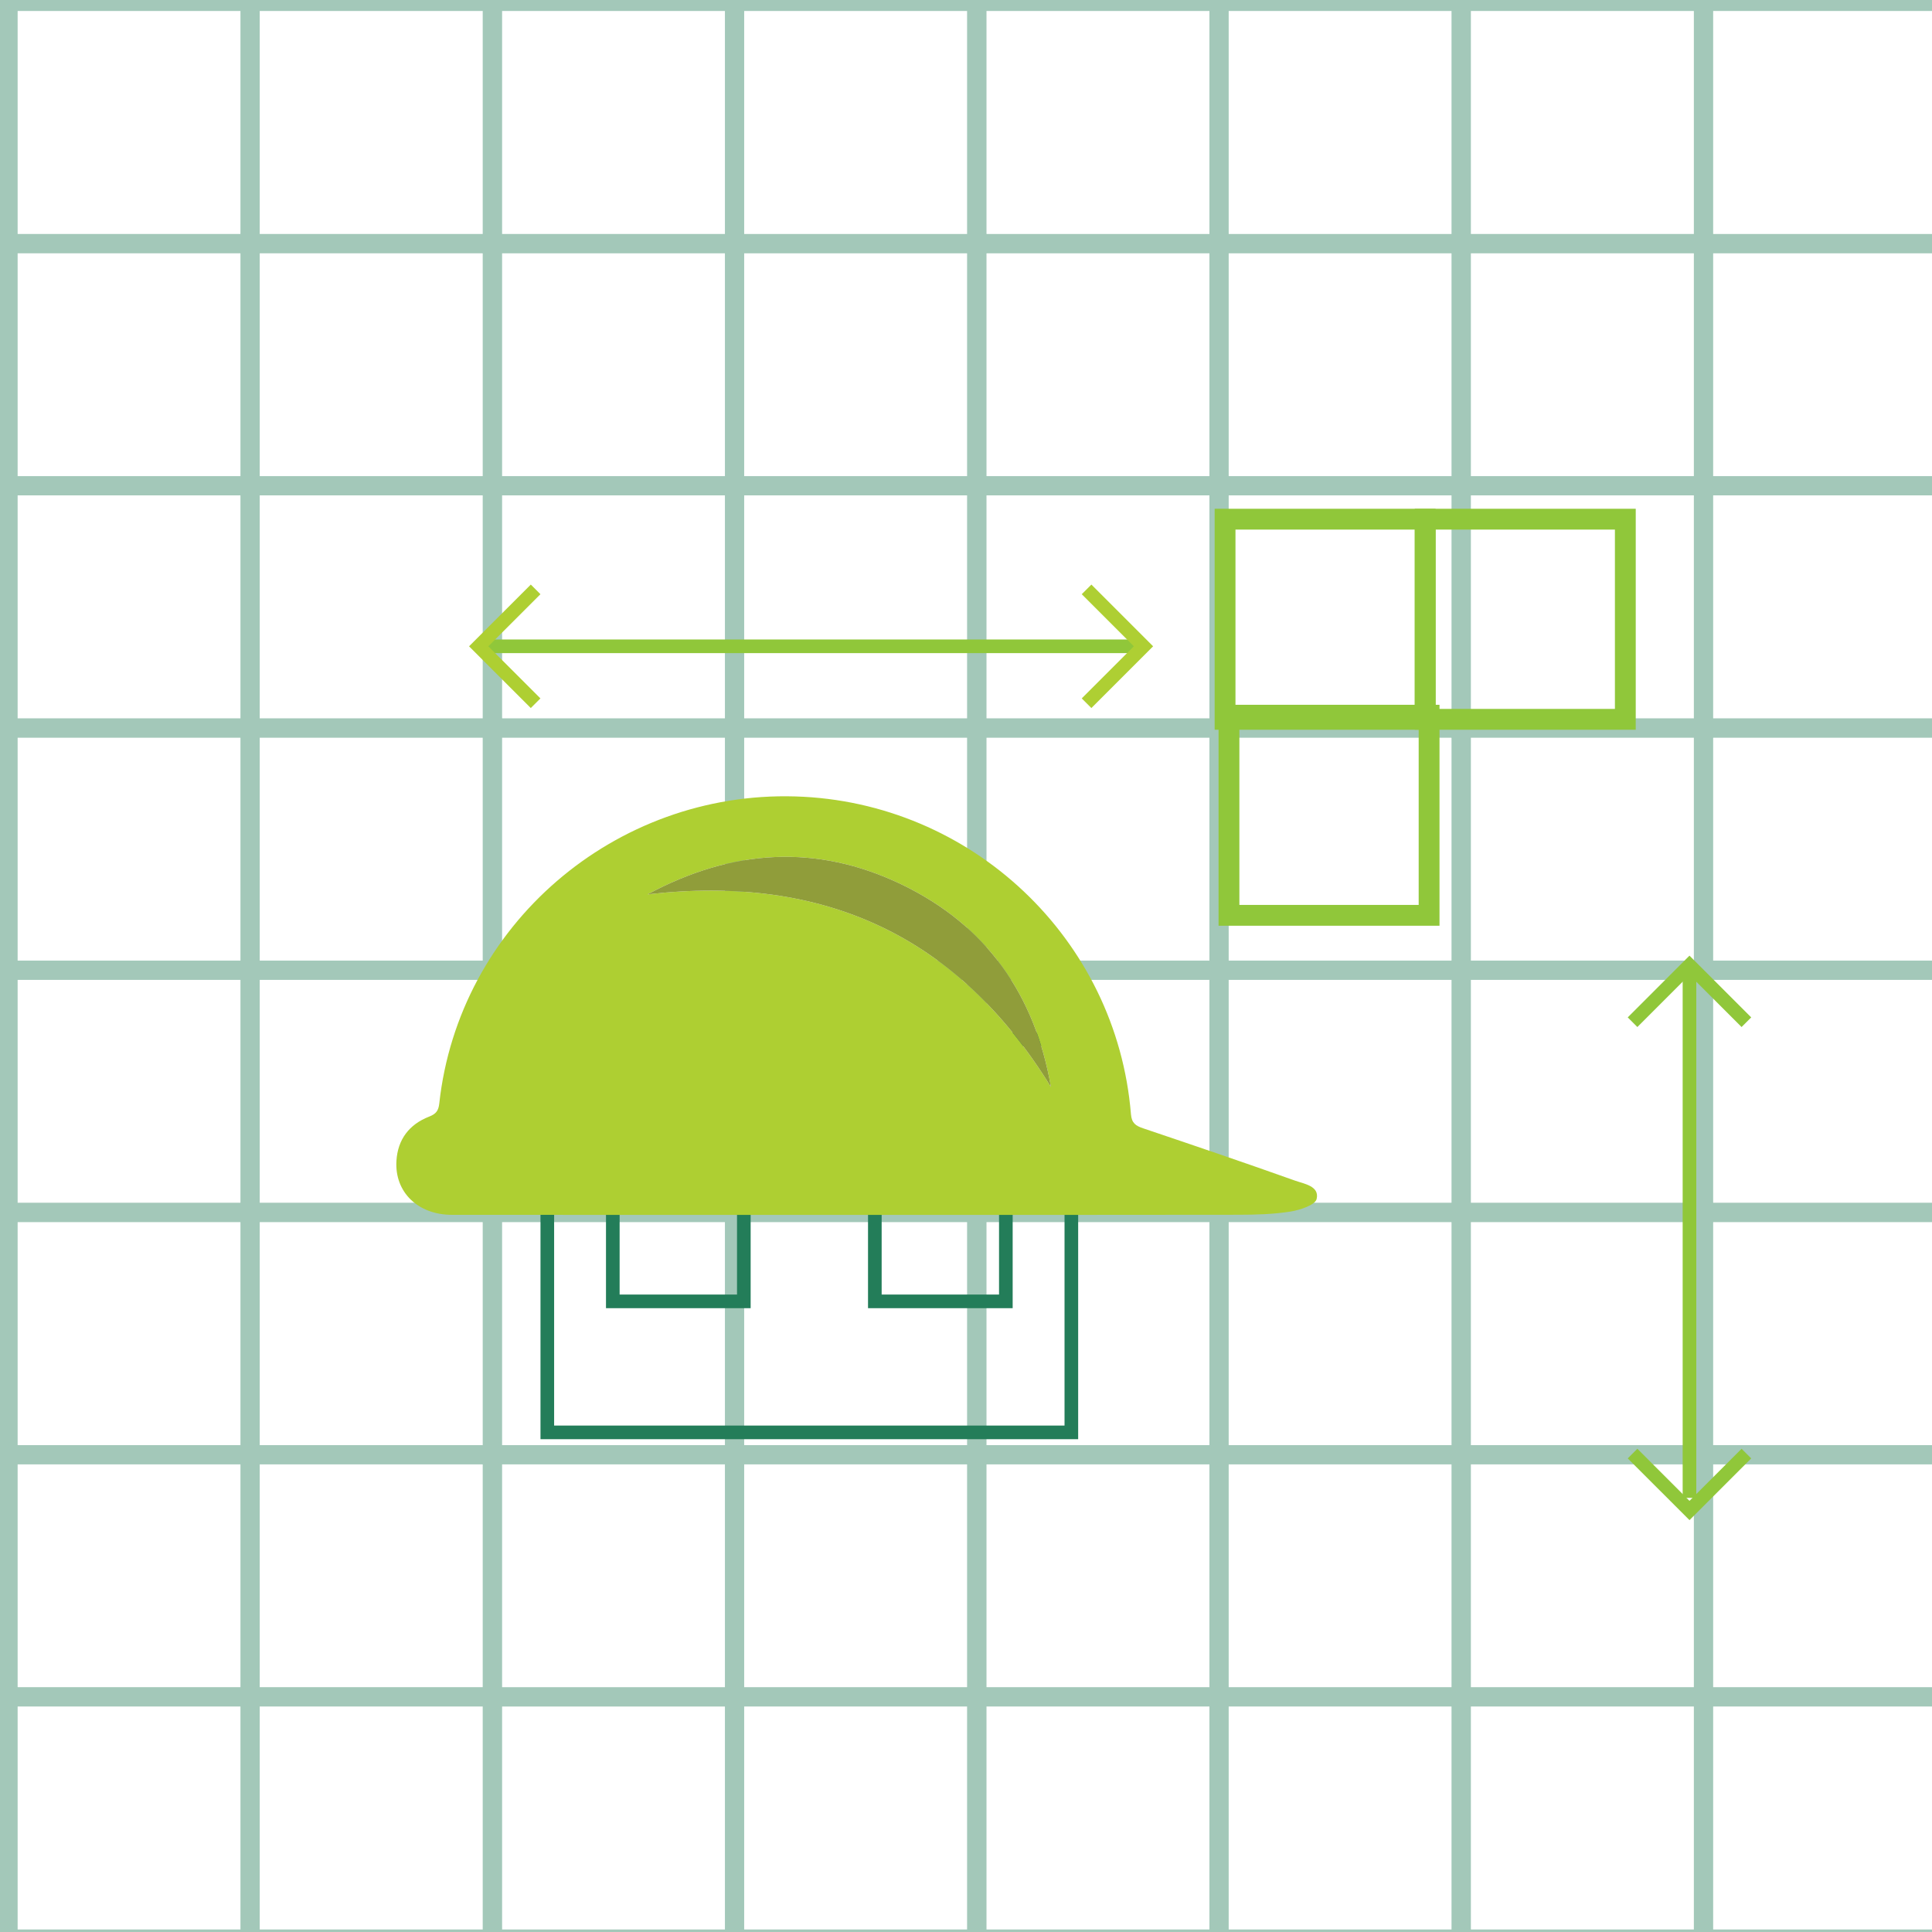
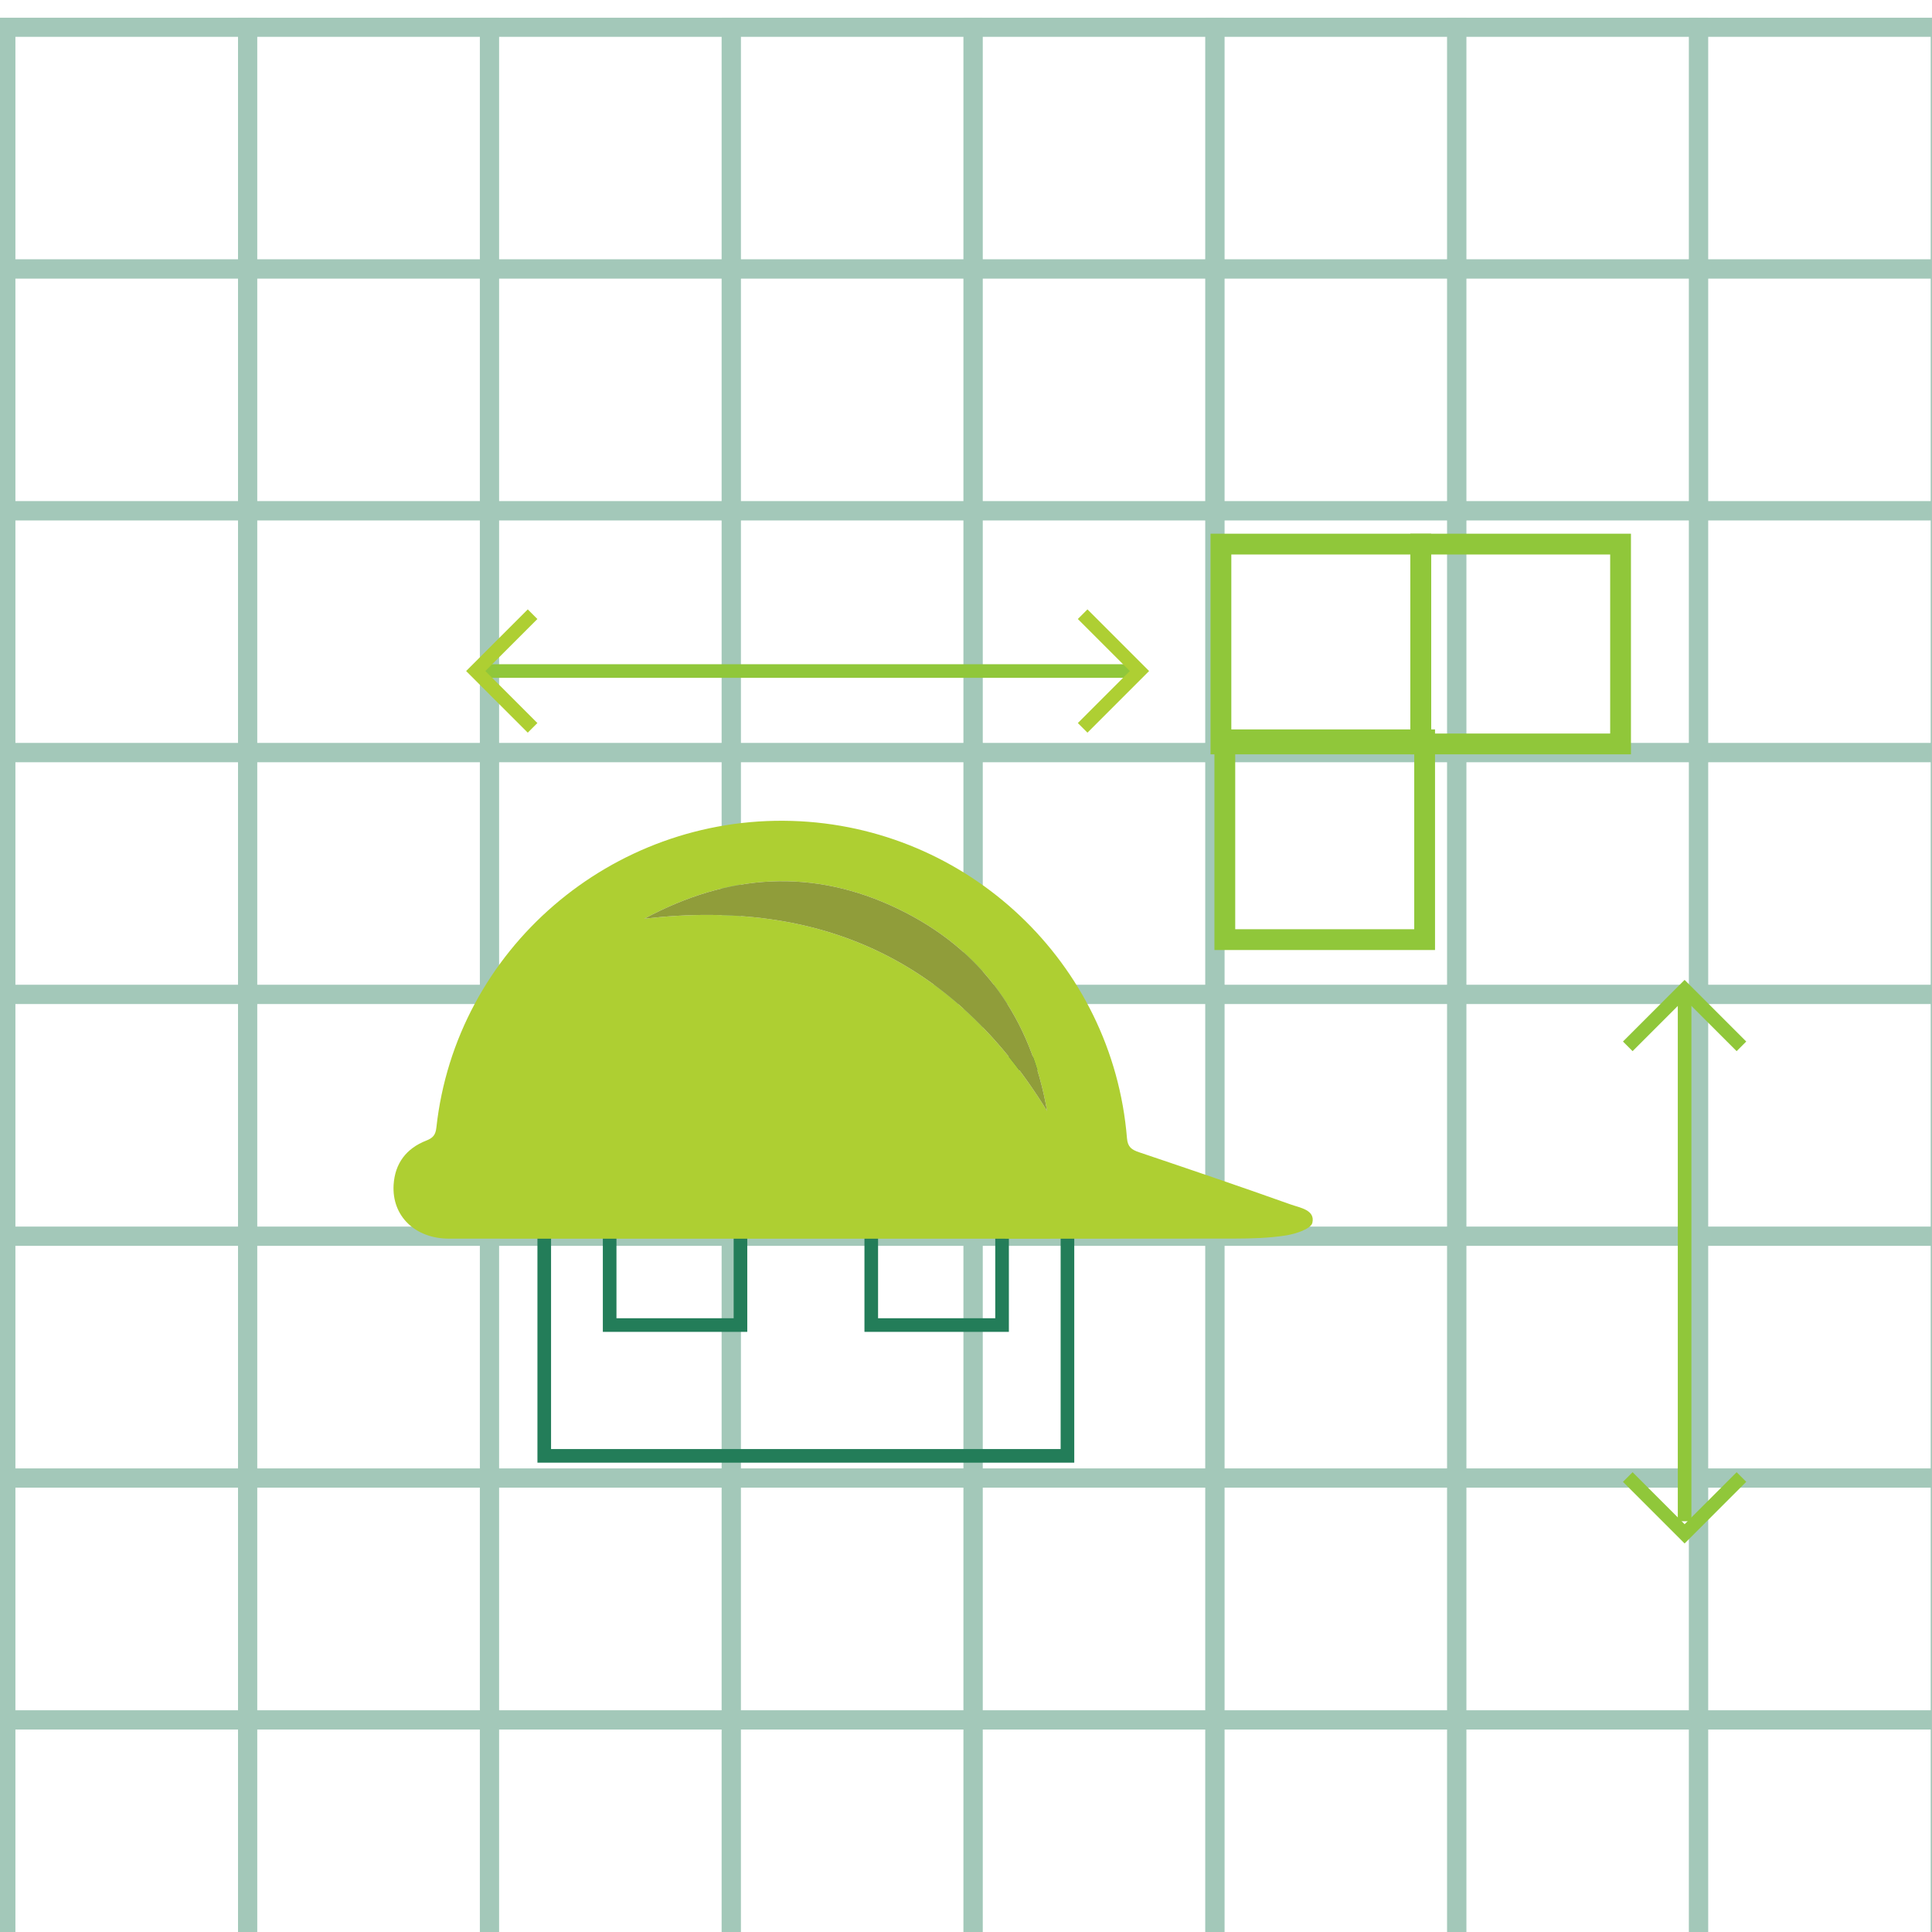
- <svg xmlns="http://www.w3.org/2000/svg" id="svg2" version="1.1" xml:space="preserve" width="708.662" height="708.662" viewBox="0 0 708.662 708.662">
+ <svg xmlns="http://www.w3.org/2000/svg" id="svg2" version="1.1" xml:space="preserve" width="300" height="300" viewBox="0 0 300 300">
  <defs id="defs6">
    <clipPath clipPathUnits="userSpaceOnUse" id="clipPath16">
      <path d="m 70.265,283.497 c 0,-115.092 93.299,-208.388 208.389,-208.388 l 0,0 c 115.089,0 208.389,93.296 208.389,208.388 l 0,0 c 0,115.09 -93.3,208.389 -208.389,208.39 l 0,0 c -115.09,0 -208.389,-93.3 -208.389,-208.39" id="path18" />
    </clipPath>
    <clipPath clipPathUnits="userSpaceOnUse" id="clipPath24">
      <path d="m -12.362,482.162 613.911,0 0,-410.604 -613.911,0 0,410.604 z" id="path26" />
    </clipPath>
    <clipPath clipPathUnits="userSpaceOnUse" id="clipPath278">
      <path d="m 0,566.93 566.93,0 L 566.93,0 0,0 0,566.93 Z" id="path280" />
    </clipPath>
    <clipPath clipPathUnits="userSpaceOnUse" id="clipPath5626">
      <rect style="opacity:0.235;fill:#aecf32;fill-opacity:1;stroke:#90c73a;stroke-width:2.027;stroke-miterlimit:4;stroke-dasharray:none;stroke-opacity:1" id="rect5628" width="412.989" height="428.78" x="-15.669" y="-488.037" transform="scale(1,-1)" />
    </clipPath>
  </defs>
-   <g id="g10" transform="matrix(1.25,0,0,-1.25,0,708.6625)">
-     <g id="g28" transform="matrix(1.398437,0,0,1.398437,16.81606,-104.9502)" clip-path="url(#clipPath5626)">
+   <g id="g10" transform="matrix(1.25,0,0,-1.25,0,300)">
+     <g id="g28" transform="matrix(0.5910661,0,0,0.5910661,6.835187,-47.17666)" clip-path="url(#clipPath5626)">
      <g style="opacity:0.42" id="g30" clip-path="url(#clipPath24)">
        <g id="g32" transform="translate(599.5488,73.5576)">
          <path id="path34" style="fill:none;stroke:#237d59;stroke-width:4;stroke-linecap:butt;stroke-linejoin:miter;stroke-miterlimit:10;stroke-dasharray:none;stroke-opacity:1" d="m 0,0 -609.911,0 0,406.604 L 0,406.604 0,0 Z" />
        </g>
        <path id="path36" style="fill:none;stroke:#237d59;stroke-width:4;stroke-linecap:butt;stroke-linejoin:miter;stroke-miterlimit:10;stroke-dasharray:none;stroke-opacity:1" d="m 40.468,429.336 -50.83,0 0,50.826 50.83,0 0,-50.826 z" />
        <path id="path38" style="fill:none;stroke:#237d59;stroke-width:4;stroke-linecap:butt;stroke-linejoin:miter;stroke-miterlimit:10;stroke-dasharray:none;stroke-opacity:1" d="m 40.468,378.51 -50.83,0 0,50.827 50.83,0 0,-50.827 z" />
        <path id="path40" style="fill:none;stroke:#237d59;stroke-width:4;stroke-linecap:butt;stroke-linejoin:miter;stroke-miterlimit:10;stroke-dasharray:none;stroke-opacity:1" d="m 40.468,327.687 -50.83,0 0,50.823 50.83,0 0,-50.823 z" />
        <path id="path42" style="fill:none;stroke:#237d59;stroke-width:4;stroke-linecap:butt;stroke-linejoin:miter;stroke-miterlimit:10;stroke-dasharray:none;stroke-opacity:1" d="m 40.468,276.861 -50.83,0 0,50.826 50.83,0 0,-50.826 z" />
        <path id="path44" style="fill:none;stroke:#237d59;stroke-width:4;stroke-linecap:butt;stroke-linejoin:miter;stroke-miterlimit:10;stroke-dasharray:none;stroke-opacity:1" d="m 40.468,226.034 -50.83,0 0,50.827 50.83,0 0,-50.827 z" />
        <path id="path46" style="fill:none;stroke:#237d59;stroke-width:4;stroke-linecap:butt;stroke-linejoin:miter;stroke-miterlimit:10;stroke-dasharray:none;stroke-opacity:1" d="m 40.468,175.209 -50.83,0 0,50.825 50.83,0 0,-50.825 z" />
        <path id="path48" style="fill:none;stroke:#237d59;stroke-width:4;stroke-linecap:butt;stroke-linejoin:miter;stroke-miterlimit:10;stroke-dasharray:none;stroke-opacity:1" d="m 40.468,124.383 -50.83,0 0,50.826 50.83,0 0,-50.826 z" />
        <path id="path50" style="fill:none;stroke:#237d59;stroke-width:4;stroke-linecap:butt;stroke-linejoin:miter;stroke-miterlimit:10;stroke-dasharray:none;stroke-opacity:1" d="m 40.468,73.558 -50.83,0 0,50.825 50.83,0 0,-50.825 z" />
        <path id="path52" style="fill:none;stroke:#237d59;stroke-width:4;stroke-linecap:butt;stroke-linejoin:miter;stroke-miterlimit:10;stroke-dasharray:none;stroke-opacity:1" d="m 91.293,429.336 -50.825,0 0,50.826 50.825,0 0,-50.826 z" />
        <path id="path54" style="fill:none;stroke:#237d59;stroke-width:4;stroke-linecap:butt;stroke-linejoin:miter;stroke-miterlimit:10;stroke-dasharray:none;stroke-opacity:1" d="m 142.116,429.336 -50.823,0 0,50.826 50.823,0 0,-50.826 z" />
        <path id="path56" style="fill:none;stroke:#237d59;stroke-width:4;stroke-linecap:butt;stroke-linejoin:miter;stroke-miterlimit:10;stroke-dasharray:none;stroke-opacity:1" d="m 192.942,429.336 -50.826,0 0,50.826 50.826,0 0,-50.826 z" />
        <path id="path58" style="fill:none;stroke:#237d59;stroke-width:4;stroke-linecap:butt;stroke-linejoin:miter;stroke-miterlimit:10;stroke-dasharray:none;stroke-opacity:1" d="m 243.767,429.336 -50.824,0 0,50.826 50.824,0 0,-50.826 z" />
        <path id="path60" style="fill:none;stroke:#237d59;stroke-width:4;stroke-linecap:butt;stroke-linejoin:miter;stroke-miterlimit:10;stroke-dasharray:none;stroke-opacity:1" d="m 294.596,429.336 -50.829,0 0,50.826 50.829,0 0,-50.826 z" />
        <g id="g62" transform="translate(345.4189,480.1616)">
          <path id="path64" style="fill:none;stroke:#237d59;stroke-width:4;stroke-linecap:butt;stroke-linejoin:miter;stroke-miterlimit:10;stroke-dasharray:none;stroke-opacity:1" d="m 0,0 0,-50.825 -50.823,0 0,50.825 L 0,0 Z" />
        </g>
        <path id="path66" style="fill:none;stroke:#237d59;stroke-width:4;stroke-linecap:butt;stroke-linejoin:miter;stroke-miterlimit:10;stroke-dasharray:none;stroke-opacity:1" d="m 396.247,429.336 -50.828,0 0,50.825 50.828,0 0,-50.825 z" />
        <path id="path68" style="fill:none;stroke:#237d59;stroke-width:4;stroke-linecap:butt;stroke-linejoin:miter;stroke-miterlimit:10;stroke-dasharray:none;stroke-opacity:1" d="m 447.074,429.336 -50.827,0 0,50.825 50.827,0 0,-50.825 z" />
        <path id="path70" style="fill:none;stroke:#237d59;stroke-width:4;stroke-linecap:butt;stroke-linejoin:miter;stroke-miterlimit:10;stroke-dasharray:none;stroke-opacity:1" d="m 497.896,429.336 -50.821,0 0,50.825 50.821,0 0,-50.825 z" />
        <path id="path72" style="fill:none;stroke:#237d59;stroke-width:4;stroke-linecap:butt;stroke-linejoin:miter;stroke-miterlimit:10;stroke-dasharray:none;stroke-opacity:1" d="m 548.729,429.336 -50.833,0 0,50.825 50.833,0 0,-50.825 z" />
        <path id="path74" style="fill:none;stroke:#237d59;stroke-width:4;stroke-linecap:butt;stroke-linejoin:miter;stroke-miterlimit:10;stroke-dasharray:none;stroke-opacity:1" d="m 599.549,429.336 -50.82,0 0,50.825 50.82,0 0,-50.825 z" />
        <path id="path76" style="fill:none;stroke:#237d59;stroke-width:4;stroke-linecap:butt;stroke-linejoin:miter;stroke-miterlimit:10;stroke-dasharray:none;stroke-opacity:1" d="m 91.293,378.51 -50.825,0 0,50.827 50.825,0 0,-50.827 z" />
        <g id="g78" transform="translate(142.1162,429.3364)">
          <path id="path80" style="fill:none;stroke:#237d59;stroke-width:4;stroke-linecap:butt;stroke-linejoin:miter;stroke-miterlimit:10;stroke-dasharray:none;stroke-opacity:1" d="m 0,0 0,-50.827 -50.823,0 0,50.827 L 0,0 Z" />
        </g>
        <path id="path82" style="fill:none;stroke:#237d59;stroke-width:4;stroke-linecap:butt;stroke-linejoin:miter;stroke-miterlimit:10;stroke-dasharray:none;stroke-opacity:1" d="m 192.942,378.509 -50.826,0 0,50.827 50.826,0 0,-50.827 z" />
        <path id="path84" style="fill:none;stroke:#237d59;stroke-width:4;stroke-linecap:butt;stroke-linejoin:miter;stroke-miterlimit:10;stroke-dasharray:none;stroke-opacity:1" d="m 243.767,378.509 -50.824,0 0,50.827 50.824,0 0,-50.827 z" />
        <path id="path86" style="fill:none;stroke:#237d59;stroke-width:4;stroke-linecap:butt;stroke-linejoin:miter;stroke-miterlimit:10;stroke-dasharray:none;stroke-opacity:1" d="m 294.596,378.509 -50.829,0 0,50.827 50.829,0 0,-50.827 z" />
        <path id="path88" style="fill:none;stroke:#237d59;stroke-width:4;stroke-linecap:butt;stroke-linejoin:miter;stroke-miterlimit:10;stroke-dasharray:none;stroke-opacity:1" d="m 345.419,378.509 -50.823,0 0,50.827 50.823,0 0,-50.827 z" />
        <path id="path90" style="fill:none;stroke:#237d59;stroke-width:4;stroke-linecap:butt;stroke-linejoin:miter;stroke-miterlimit:10;stroke-dasharray:none;stroke-opacity:1" d="m 396.247,378.509 -50.828,0 0,50.827 50.828,0 0,-50.827 z" />
        <path id="path92" style="fill:none;stroke:#237d59;stroke-width:4;stroke-linecap:butt;stroke-linejoin:miter;stroke-miterlimit:10;stroke-dasharray:none;stroke-opacity:1" d="m 447.074,378.509 -50.827,0 0,50.827 50.827,0 0,-50.827 z" />
        <path id="path94" style="fill:none;stroke:#237d59;stroke-width:4;stroke-linecap:butt;stroke-linejoin:miter;stroke-miterlimit:10;stroke-dasharray:none;stroke-opacity:1" d="m 497.896,378.509 -50.821,0 0,50.827 50.821,0 0,-50.827 z" />
        <path id="path96" style="fill:none;stroke:#237d59;stroke-width:4;stroke-linecap:butt;stroke-linejoin:miter;stroke-miterlimit:10;stroke-dasharray:none;stroke-opacity:1" d="m 548.729,378.509 -50.833,0 0,50.827 50.833,0 0,-50.827 z" />
        <path id="path98" style="fill:none;stroke:#237d59;stroke-width:4;stroke-linecap:butt;stroke-linejoin:miter;stroke-miterlimit:10;stroke-dasharray:none;stroke-opacity:1" d="m 599.549,378.509 -50.82,0 0,50.827 50.82,0 0,-50.827 z" />
        <path id="path100" style="fill:none;stroke:#237d59;stroke-width:4;stroke-linecap:butt;stroke-linejoin:miter;stroke-miterlimit:10;stroke-dasharray:none;stroke-opacity:1" d="m 91.293,327.687 -50.825,0 0,50.823 50.825,0 0,-50.823 z" />
        <g id="g102" transform="translate(142.1162,378.5093)">
          <path id="path104" style="fill:none;stroke:#237d59;stroke-width:4;stroke-linecap:butt;stroke-linejoin:miter;stroke-miterlimit:10;stroke-dasharray:none;stroke-opacity:1" d="m 0,0 0,-50.822 -50.823,0 0,50.822 L 0,0 Z" />
        </g>
        <path id="path106" style="fill:none;stroke:#237d59;stroke-width:4;stroke-linecap:butt;stroke-linejoin:miter;stroke-miterlimit:10;stroke-dasharray:none;stroke-opacity:1" d="m 192.942,327.687 -50.826,0 0,50.822 50.826,0 0,-50.822 z" />
        <path id="path108" style="fill:none;stroke:#237d59;stroke-width:4;stroke-linecap:butt;stroke-linejoin:miter;stroke-miterlimit:10;stroke-dasharray:none;stroke-opacity:1" d="m 243.767,327.687 -50.824,0 0,50.822 50.824,0 0,-50.822 z" />
        <path id="path110" style="fill:none;stroke:#237d59;stroke-width:4;stroke-linecap:butt;stroke-linejoin:miter;stroke-miterlimit:10;stroke-dasharray:none;stroke-opacity:1" d="m 294.596,327.687 -50.829,0 0,50.822 50.829,0 0,-50.822 z" />
        <path id="path112" style="fill:none;stroke:#237d59;stroke-width:4;stroke-linecap:butt;stroke-linejoin:miter;stroke-miterlimit:10;stroke-dasharray:none;stroke-opacity:1" d="m 345.419,327.687 -50.823,0 0,50.822 50.823,0 0,-50.822 z" />
        <path id="path114" style="fill:none;stroke:#237d59;stroke-width:4;stroke-linecap:butt;stroke-linejoin:miter;stroke-miterlimit:10;stroke-dasharray:none;stroke-opacity:1" d="m 396.247,327.687 -50.828,0 0,50.822 50.828,0 0,-50.822 z" />
        <path id="path116" style="fill:none;stroke:#237d59;stroke-width:4;stroke-linecap:butt;stroke-linejoin:miter;stroke-miterlimit:10;stroke-dasharray:none;stroke-opacity:1" d="m 447.074,327.687 -50.827,0 0,50.822 50.827,0 0,-50.822 z" />
        <path id="path118" style="fill:none;stroke:#237d59;stroke-width:4;stroke-linecap:butt;stroke-linejoin:miter;stroke-miterlimit:10;stroke-dasharray:none;stroke-opacity:1" d="m 497.896,327.687 -50.821,0 0,50.822 50.821,0 0,-50.822 z" />
        <path id="path120" style="fill:none;stroke:#237d59;stroke-width:4;stroke-linecap:butt;stroke-linejoin:miter;stroke-miterlimit:10;stroke-dasharray:none;stroke-opacity:1" d="m 548.729,327.687 -50.833,0 0,50.822 50.833,0 0,-50.822 z" />
        <path id="path122" style="fill:none;stroke:#237d59;stroke-width:4;stroke-linecap:butt;stroke-linejoin:miter;stroke-miterlimit:10;stroke-dasharray:none;stroke-opacity:1" d="m 599.549,327.687 -50.82,0 0,50.822 50.82,0 0,-50.822 z" />
        <path id="path124" style="fill:none;stroke:#237d59;stroke-width:4;stroke-linecap:butt;stroke-linejoin:miter;stroke-miterlimit:10;stroke-dasharray:none;stroke-opacity:1" d="m 91.293,276.861 -50.825,0 0,50.826 50.825,0 0,-50.826 z" />
        <path id="path126" style="fill:none;stroke:#237d59;stroke-width:4;stroke-linecap:butt;stroke-linejoin:miter;stroke-miterlimit:10;stroke-dasharray:none;stroke-opacity:1" d="m 142.116,276.861 -50.823,0 0,50.826 50.823,0 0,-50.826 z" />
        <path id="path128" style="fill:none;stroke:#237d59;stroke-width:4;stroke-linecap:butt;stroke-linejoin:miter;stroke-miterlimit:10;stroke-dasharray:none;stroke-opacity:1" d="m 192.942,276.861 -50.826,0 0,50.826 50.826,0 0,-50.826 z" />
        <path id="path130" style="fill:none;stroke:#237d59;stroke-width:4;stroke-linecap:butt;stroke-linejoin:miter;stroke-miterlimit:10;stroke-dasharray:none;stroke-opacity:1" d="m 243.767,276.861 -50.824,0 0,50.826 50.824,0 0,-50.826 z" />
        <path id="path132" style="fill:none;stroke:#237d59;stroke-width:4;stroke-linecap:butt;stroke-linejoin:miter;stroke-miterlimit:10;stroke-dasharray:none;stroke-opacity:1" d="m 294.596,276.861 -50.829,0 0,50.826 50.829,0 0,-50.826 z" />
        <path id="path134" style="fill:none;stroke:#237d59;stroke-width:4;stroke-linecap:butt;stroke-linejoin:miter;stroke-miterlimit:10;stroke-dasharray:none;stroke-opacity:1" d="m 345.419,276.861 -50.823,0 0,50.826 50.823,0 0,-50.826 z" />
        <path id="path136" style="fill:none;stroke:#237d59;stroke-width:4;stroke-linecap:butt;stroke-linejoin:miter;stroke-miterlimit:10;stroke-dasharray:none;stroke-opacity:1" d="m 396.247,276.861 -50.828,0 0,50.826 50.828,0 0,-50.826 z" />
        <path id="path138" style="fill:none;stroke:#237d59;stroke-width:4;stroke-linecap:butt;stroke-linejoin:miter;stroke-miterlimit:10;stroke-dasharray:none;stroke-opacity:1" d="m 447.074,276.861 -50.827,0 0,50.826 50.827,0 0,-50.826 z" />
        <path id="path140" style="fill:none;stroke:#237d59;stroke-width:4;stroke-linecap:butt;stroke-linejoin:miter;stroke-miterlimit:10;stroke-dasharray:none;stroke-opacity:1" d="m 497.896,276.861 -50.821,0 0,50.826 50.821,0 0,-50.826 z" />
        <path id="path142" style="fill:none;stroke:#237d59;stroke-width:4;stroke-linecap:butt;stroke-linejoin:miter;stroke-miterlimit:10;stroke-dasharray:none;stroke-opacity:1" d="m 548.729,276.861 -50.833,0 0,50.826 50.833,0 0,-50.826 z" />
        <path id="path144" style="fill:none;stroke:#237d59;stroke-width:4;stroke-linecap:butt;stroke-linejoin:miter;stroke-miterlimit:10;stroke-dasharray:none;stroke-opacity:1" d="m 599.549,276.861 -50.82,0 0,50.826 50.82,0 0,-50.826 z" />
        <path id="path146" style="fill:none;stroke:#237d59;stroke-width:4;stroke-linecap:butt;stroke-linejoin:miter;stroke-miterlimit:10;stroke-dasharray:none;stroke-opacity:1" d="m 91.293,226.034 -50.825,0 0,50.827 50.825,0 0,-50.827 z" />
        <path id="path148" style="fill:none;stroke:#237d59;stroke-width:4;stroke-linecap:butt;stroke-linejoin:miter;stroke-miterlimit:10;stroke-dasharray:none;stroke-opacity:1" d="m 142.116,226.034 -50.823,0 0,50.827 50.823,0 0,-50.827 z" />
        <path id="path150" style="fill:none;stroke:#237d59;stroke-width:4;stroke-linecap:butt;stroke-linejoin:miter;stroke-miterlimit:10;stroke-dasharray:none;stroke-opacity:1" d="m 192.942,226.034 -50.826,0 0,50.827 50.826,0 0,-50.827 z" />
        <path id="path152" style="fill:none;stroke:#237d59;stroke-width:4;stroke-linecap:butt;stroke-linejoin:miter;stroke-miterlimit:10;stroke-dasharray:none;stroke-opacity:1" d="m 243.767,226.034 -50.824,0 0,50.827 50.824,0 0,-50.827 z" />
        <path id="path154" style="fill:none;stroke:#237d59;stroke-width:4;stroke-linecap:butt;stroke-linejoin:miter;stroke-miterlimit:10;stroke-dasharray:none;stroke-opacity:1" d="m 294.596,226.034 -50.829,0 0,50.827 50.829,0 0,-50.827 z" />
        <path id="path156" style="fill:none;stroke:#237d59;stroke-width:4;stroke-linecap:butt;stroke-linejoin:miter;stroke-miterlimit:10;stroke-dasharray:none;stroke-opacity:1" d="m 345.419,226.034 -50.823,0 0,50.827 50.823,0 0,-50.827 z" />
        <path id="path158" style="fill:none;stroke:#237d59;stroke-width:4;stroke-linecap:butt;stroke-linejoin:miter;stroke-miterlimit:10;stroke-dasharray:none;stroke-opacity:1" d="m 396.247,226.034 -50.828,0 0,50.827 50.828,0 0,-50.827 z" />
        <path id="path160" style="fill:none;stroke:#237d59;stroke-width:4;stroke-linecap:butt;stroke-linejoin:miter;stroke-miterlimit:10;stroke-dasharray:none;stroke-opacity:1" d="m 447.074,226.034 -50.827,0 0,50.827 50.827,0 0,-50.827 z" />
        <path id="path162" style="fill:none;stroke:#237d59;stroke-width:4;stroke-linecap:butt;stroke-linejoin:miter;stroke-miterlimit:10;stroke-dasharray:none;stroke-opacity:1" d="m 497.896,226.034 -50.821,0 0,50.827 50.821,0 0,-50.827 z" />
        <path id="path164" style="fill:none;stroke:#237d59;stroke-width:4;stroke-linecap:butt;stroke-linejoin:miter;stroke-miterlimit:10;stroke-dasharray:none;stroke-opacity:1" d="m 548.729,226.034 -50.833,0 0,50.827 50.833,0 0,-50.827 z" />
        <path id="path166" style="fill:none;stroke:#237d59;stroke-width:4;stroke-linecap:butt;stroke-linejoin:miter;stroke-miterlimit:10;stroke-dasharray:none;stroke-opacity:1" d="m 599.549,226.034 -50.82,0 0,50.827 50.82,0 0,-50.827 z" />
        <path id="path168" style="fill:none;stroke:#237d59;stroke-width:4;stroke-linecap:butt;stroke-linejoin:miter;stroke-miterlimit:10;stroke-dasharray:none;stroke-opacity:1" d="m 91.293,175.209 -50.825,0 0,50.825 50.825,0 0,-50.825 z" />
        <path id="path170" style="fill:none;stroke:#237d59;stroke-width:4;stroke-linecap:butt;stroke-linejoin:miter;stroke-miterlimit:10;stroke-dasharray:none;stroke-opacity:1" d="m 142.116,175.209 -50.823,0 0,50.825 50.823,0 0,-50.825 z" />
        <path id="path172" style="fill:none;stroke:#237d59;stroke-width:4;stroke-linecap:butt;stroke-linejoin:miter;stroke-miterlimit:10;stroke-dasharray:none;stroke-opacity:1" d="m 192.942,175.209 -50.826,0 0,50.825 50.826,0 0,-50.825 z" />
        <path id="path174" style="fill:none;stroke:#237d59;stroke-width:4;stroke-linecap:butt;stroke-linejoin:miter;stroke-miterlimit:10;stroke-dasharray:none;stroke-opacity:1" d="m 243.767,175.209 -50.824,0 0,50.825 50.824,0 0,-50.825 z" />
        <path id="path176" style="fill:none;stroke:#237d59;stroke-width:4;stroke-linecap:butt;stroke-linejoin:miter;stroke-miterlimit:10;stroke-dasharray:none;stroke-opacity:1" d="m 294.596,175.209 -50.829,0 0,50.825 50.829,0 0,-50.825 z" />
        <path id="path178" style="fill:none;stroke:#237d59;stroke-width:4;stroke-linecap:butt;stroke-linejoin:miter;stroke-miterlimit:10;stroke-dasharray:none;stroke-opacity:1" d="m 345.419,175.209 -50.823,0 0,50.825 50.823,0 0,-50.825 z" />
        <path id="path180" style="fill:none;stroke:#237d59;stroke-width:4;stroke-linecap:butt;stroke-linejoin:miter;stroke-miterlimit:10;stroke-dasharray:none;stroke-opacity:1" d="m 396.247,175.209 -50.828,0 0,50.825 50.828,0 0,-50.825 z" />
        <path id="path182" style="fill:none;stroke:#237d59;stroke-width:4;stroke-linecap:butt;stroke-linejoin:miter;stroke-miterlimit:10;stroke-dasharray:none;stroke-opacity:1" d="m 447.074,175.209 -50.827,0 0,50.825 50.827,0 0,-50.825 z" />
        <path id="path184" style="fill:none;stroke:#237d59;stroke-width:4;stroke-linecap:butt;stroke-linejoin:miter;stroke-miterlimit:10;stroke-dasharray:none;stroke-opacity:1" d="m 497.896,175.209 -50.821,0 0,50.825 50.821,0 0,-50.825 z" />
        <path id="path186" style="fill:none;stroke:#237d59;stroke-width:4;stroke-linecap:butt;stroke-linejoin:miter;stroke-miterlimit:10;stroke-dasharray:none;stroke-opacity:1" d="m 548.729,175.209 -50.833,0 0,50.825 50.833,0 0,-50.825 z" />
        <path id="path188" style="fill:none;stroke:#237d59;stroke-width:4;stroke-linecap:butt;stroke-linejoin:miter;stroke-miterlimit:10;stroke-dasharray:none;stroke-opacity:1" d="m 599.549,175.209 -50.82,0 0,50.825 50.82,0 0,-50.825 z" />
        <path id="path190" style="fill:none;stroke:#237d59;stroke-width:4;stroke-linecap:butt;stroke-linejoin:miter;stroke-miterlimit:10;stroke-dasharray:none;stroke-opacity:1" d="m 91.293,124.383 -50.825,0 0,50.826 50.825,0 0,-50.826 z" />
        <g id="g192" transform="translate(142.1162,175.209)">
          <path id="path194" style="fill:none;stroke:#237d59;stroke-width:4;stroke-linecap:butt;stroke-linejoin:miter;stroke-miterlimit:10;stroke-dasharray:none;stroke-opacity:1" d="m 0,0 0,-50.827 -50.823,10e-4 0,50.826 L 0,0 Z" />
        </g>
        <path id="path196" style="fill:none;stroke:#237d59;stroke-width:4;stroke-linecap:butt;stroke-linejoin:miter;stroke-miterlimit:10;stroke-dasharray:none;stroke-opacity:1" d="m 192.942,124.382 -50.826,0 0,50.827 50.826,0 0,-50.827 z" />
        <path id="path198" style="fill:none;stroke:#237d59;stroke-width:4;stroke-linecap:butt;stroke-linejoin:miter;stroke-miterlimit:10;stroke-dasharray:none;stroke-opacity:1" d="m 243.767,124.382 -50.824,0 0,50.827 50.824,0 0,-50.827 z" />
        <path id="path200" style="fill:none;stroke:#237d59;stroke-width:4;stroke-linecap:butt;stroke-linejoin:miter;stroke-miterlimit:10;stroke-dasharray:none;stroke-opacity:1" d="m 294.596,124.382 -50.829,0 0,50.827 50.829,0 0,-50.827 z" />
        <path id="path202" style="fill:none;stroke:#237d59;stroke-width:4;stroke-linecap:butt;stroke-linejoin:miter;stroke-miterlimit:10;stroke-dasharray:none;stroke-opacity:1" d="m 345.419,124.382 -50.823,0 0,50.827 50.823,0 0,-50.827 z" />
        <path id="path204" style="fill:none;stroke:#237d59;stroke-width:4;stroke-linecap:butt;stroke-linejoin:miter;stroke-miterlimit:10;stroke-dasharray:none;stroke-opacity:1" d="m 396.247,124.382 -50.828,0 0,50.827 50.828,0 0,-50.827 z" />
        <path id="path206" style="fill:none;stroke:#237d59;stroke-width:4;stroke-linecap:butt;stroke-linejoin:miter;stroke-miterlimit:10;stroke-dasharray:none;stroke-opacity:1" d="m 447.074,124.382 -50.827,0 0,50.827 50.827,0 0,-50.827 z" />
        <path id="path208" style="fill:none;stroke:#237d59;stroke-width:4;stroke-linecap:butt;stroke-linejoin:miter;stroke-miterlimit:10;stroke-dasharray:none;stroke-opacity:1" d="m 497.896,124.382 -50.821,0 0,50.827 50.821,0 0,-50.827 z" />
        <path id="path210" style="fill:none;stroke:#237d59;stroke-width:4;stroke-linecap:butt;stroke-linejoin:miter;stroke-miterlimit:10;stroke-dasharray:none;stroke-opacity:1" d="m 548.729,124.382 -50.833,0 0,50.827 50.833,0 0,-50.827 z" />
        <path id="path212" style="fill:none;stroke:#237d59;stroke-width:4;stroke-linecap:butt;stroke-linejoin:miter;stroke-miterlimit:10;stroke-dasharray:none;stroke-opacity:1" d="m 599.549,124.382 -50.82,0 0,50.827 50.82,0 0,-50.827 z" />
        <path id="path214" style="fill:none;stroke:#237d59;stroke-width:4;stroke-linecap:butt;stroke-linejoin:miter;stroke-miterlimit:10;stroke-dasharray:none;stroke-opacity:1" d="m 91.293,73.558 -50.825,0 0,50.825 50.825,0 0,-50.825 z" />
        <g id="g216" transform="translate(142.1162,124.3818)">
          <path id="path218" style="fill:none;stroke:#237d59;stroke-width:4;stroke-linecap:butt;stroke-linejoin:miter;stroke-miterlimit:10;stroke-dasharray:none;stroke-opacity:1" d="m 0,0 0,-50.824 -50.823,0 0,50.825 L 0,0 Z" />
        </g>
        <path id="path220" style="fill:none;stroke:#237d59;stroke-width:4;stroke-linecap:butt;stroke-linejoin:miter;stroke-miterlimit:10;stroke-dasharray:none;stroke-opacity:1" d="m 192.942,73.558 -50.826,0 0,50.824 50.826,0 0,-50.824 z" />
        <path id="path222" style="fill:none;stroke:#237d59;stroke-width:4;stroke-linecap:butt;stroke-linejoin:miter;stroke-miterlimit:10;stroke-dasharray:none;stroke-opacity:1" d="m 243.767,73.558 -50.824,0 0,50.824 50.824,0 0,-50.824 z" />
        <path id="path224" style="fill:none;stroke:#237d59;stroke-width:4;stroke-linecap:butt;stroke-linejoin:miter;stroke-miterlimit:10;stroke-dasharray:none;stroke-opacity:1" d="m 294.596,73.558 -50.829,0 0,50.824 50.829,0 0,-50.824 z" />
        <path id="path226" style="fill:none;stroke:#237d59;stroke-width:4;stroke-linecap:butt;stroke-linejoin:miter;stroke-miterlimit:10;stroke-dasharray:none;stroke-opacity:1" d="m 345.419,73.558 -50.823,0 0,50.824 50.823,0 0,-50.824 z" />
        <path id="path228" style="fill:none;stroke:#237d59;stroke-width:4;stroke-linecap:butt;stroke-linejoin:miter;stroke-miterlimit:10;stroke-dasharray:none;stroke-opacity:1" d="m 396.247,73.558 -50.828,0 0,50.824 50.828,0 0,-50.824 z" />
        <path id="path230" style="fill:none;stroke:#237d59;stroke-width:4;stroke-linecap:butt;stroke-linejoin:miter;stroke-miterlimit:10;stroke-dasharray:none;stroke-opacity:1" d="m 447.074,73.558 -50.827,0 0,50.824 50.827,0 0,-50.824 z" />
        <path id="path232" style="fill:none;stroke:#237d59;stroke-width:4;stroke-linecap:butt;stroke-linejoin:miter;stroke-miterlimit:10;stroke-dasharray:none;stroke-opacity:1" d="m 497.896,73.558 -50.821,0 0,50.824 50.821,0 0,-50.824 z" />
        <path id="path234" style="fill:none;stroke:#237d59;stroke-width:4;stroke-linecap:butt;stroke-linejoin:miter;stroke-miterlimit:10;stroke-dasharray:none;stroke-opacity:1" d="m 548.729,73.558 -50.833,0 0,50.824 50.833,0 0,-50.824 z" />
        <path id="path236" style="fill:none;stroke:#237d59;stroke-width:4;stroke-linecap:butt;stroke-linejoin:miter;stroke-miterlimit:10;stroke-dasharray:none;stroke-opacity:1" d="m 599.549,73.558 -50.82,0 0,50.824 50.82,0 0,-50.824 z" />
      </g>
    </g>
-     <g id="g22" />
-     <path d="m 314.378,146.61 -153.775,0 0,115.334 153.775,0 0,-115.334 z" style="fill:none;stroke:#237d59;stroke-width:4;stroke-linecap:butt;stroke-linejoin:miter;stroke-miterlimit:10;stroke-dasharray:none;stroke-opacity:1" id="path238" />
-     <g id="g240" transform="translate(141.3789,377.2778)" style="fill:#aecf32;fill-opacity:1;stroke:#90c73a;stroke-opacity:1">
-       <path d="M 0,0 192.224,0" style="fill:#aecf32;stroke:#90c73a;stroke-width:4;stroke-linecap:butt;stroke-linejoin:miter;stroke-miterlimit:10;stroke-dasharray:none;stroke-opacity:1;fill-opacity:1" id="path242" />
+     <g id="g22" transform="matrix(0.4226621,0,0,0.4226621,-0.2723252,-2.818209)" />
+     <path d="m 132.603,59.148 -64.995,0 0,48.747 64.995,0 0,-48.747 z" style="fill:none;stroke:#237d59;stroke-width:1.691;stroke-linecap:butt;stroke-linejoin:miter;stroke-miterlimit:10;stroke-dasharray:none;stroke-opacity:1" id="path238" />
+     <g id="g240" transform="matrix(0.4226621,0,0,0.4226621,59.48317,156.6428)" style="fill:#aecf32;fill-opacity:1;stroke:#90c73a;stroke-opacity:1">
+       <path d="M 0,0 192.224,0" style="fill:#aecf32;fill-opacity:1;stroke:#90c73a;stroke-width:4;stroke-linecap:butt;stroke-linejoin:miter;stroke-miterlimit:10;stroke-dasharray:none;stroke-opacity:1" id="path242" />
    </g>
-     <g id="g244" transform="translate(495.7636,281.1716)" style="fill:#aecf32;fill-opacity:1;stroke:#90c73a;stroke-opacity:1">
+     <g id="g244" transform="matrix(0.4226621,0,0,0.4226621,209.2681,116.0224)" style="fill:#aecf32;fill-opacity:1;stroke:#90c73a;stroke-opacity:1">
      <path d="M 0,0 0,-153.779" style="fill:#aecf32;fill-opacity:1;stroke:#90c73a;stroke-width:4;stroke-linecap:butt;stroke-linejoin:miter;stroke-miterlimit:10;stroke-dasharray:none;stroke-opacity:1" id="path246" />
    </g>
-     <g id="g248" transform="translate(318.8437,393.9795)" style="stroke:#aecf33;stroke-opacity:1">
+     <g id="g248" transform="matrix(0.4226621,0,0,0.4226621,134.4908,163.702)" style="stroke:#aecf33;stroke-opacity:1">
      <path d="M 0,0 16.702,-16.702 0,-33.405" style="fill:none;stroke:#aecf33;stroke-width:4;stroke-linecap:butt;stroke-linejoin:miter;stroke-miterlimit:10;stroke-dasharray:none;stroke-opacity:1" id="path250" />
    </g>
-     <g id="g252" transform="translate(157.1729,393.9795)" style="stroke:#aecf32;stroke-opacity:1">
+     <g id="g252" transform="matrix(0.4226621,0,0,0.4226621,66.1587,163.702)" style="stroke:#aecf32;stroke-opacity:1">
      <path d="M 0,0 -16.702,-16.702 0,-33.406" style="fill:none;stroke:#aecf32;stroke-width:4;stroke-linecap:butt;stroke-linejoin:miter;stroke-miterlimit:10;stroke-dasharray:none;stroke-opacity:1" id="path254" />
    </g>
-     <g id="g256" transform="translate(512.4656,266.9715)" style="stroke:#90c73a;stroke-opacity:1">
+     <g id="g256" transform="matrix(0.4226621,0,0,0.4226621,216.3275,110.0205)" style="stroke:#90c73a;stroke-opacity:1">
      <path d="M 0,0 -16.702,16.702 -33.405,0" style="fill:none;stroke:#90c73a;stroke-width:4;stroke-linecap:butt;stroke-linejoin:miter;stroke-miterlimit:10;stroke-dasharray:none;stroke-opacity:1" id="path258" />
    </g>
-     <g id="g260" transform="translate(512.4656,140.3894)" style="stroke:#90c73a;stroke-opacity:1">
+     <g id="g260" transform="matrix(0.4226621,0,0,0.4226621,216.3275,56.51908)" style="stroke:#90c73a;stroke-opacity:1">
      <path d="M 0,0 -16.702,-16.702 -33.405,0" style="fill:none;stroke:#90c73a;stroke-width:4;stroke-linecap:butt;stroke-linejoin:miter;stroke-miterlimit:10;stroke-dasharray:none;stroke-opacity:1" id="path262" />
    </g>
-     <path d="m 218.271,185.054 -38.447,0 0,38.444 38.447,0 0,-38.444 z" style="fill:none;stroke:#237d59;stroke-width:4;stroke-linecap:butt;stroke-linejoin:miter;stroke-miterlimit:10;stroke-dasharray:none;stroke-opacity:1" id="path264" />
-     <path d="m 295.159,185.054 -38.445,0 0,38.444 38.445,0 0,-38.444 z" style="fill:none;stroke:#237d59;stroke-width:4;stroke-linecap:butt;stroke-linejoin:miter;stroke-miterlimit:10;stroke-dasharray:none;stroke-opacity:1" id="path266" />
-     <g id="g5630" transform="translate(-69.66513,-9.608983)">
+     <path d="m 91.983,75.397 -16.25,0 0,16.249 16.25,0 0,-16.249 z" style="fill:none;stroke:#237d59;stroke-width:1.691;stroke-linecap:butt;stroke-linejoin:miter;stroke-miterlimit:10;stroke-dasharray:none;stroke-opacity:1" id="path264" />
+     <path d="m 124.48,75.397 -16.249,0 0,16.249 16.249,0 0,-16.249 z" style="fill:none;stroke:#237d59;stroke-width:1.691;stroke-linecap:butt;stroke-linejoin:miter;stroke-miterlimit:10;stroke-dasharray:none;stroke-opacity:1" id="path266" />
+     <g id="g5630" transform="matrix(0.4226621,0,0,0.4226621,-29.71713,-6.879562)">
      <path id="path268" style="fill:none;stroke:#90c73a;stroke-width:6.11;stroke-linecap:butt;stroke-linejoin:miter;stroke-miterlimit:10;stroke-dasharray:none;stroke-opacity:1" d="m 487.874,365.46 -58.725,0 0,58.73 58.725,0 0,-58.73 z" />
      <path id="path270" style="fill:none;stroke:#90c73a;stroke-width:6.11;stroke-linecap:butt;stroke-linejoin:miter;stroke-miterlimit:10;stroke-dasharray:none;stroke-opacity:1" d="m 546.605,365.46 -58.731,0 0,58.73 58.731,0 0,-58.73 z" />
      <path id="path272" style="fill:none;stroke:#90c73a;stroke-width:6.11;stroke-linecap:butt;stroke-linejoin:miter;stroke-miterlimit:10;stroke-dasharray:none;stroke-opacity:1" d="m 489.021,307.944 -58.725,0 0,58.726 58.725,0 0,-58.726 z" />
    </g>
-     <g id="g282" transform="translate(190.0195,304.4883)" style="fill:#aecf32;fill-opacity:1">
+     <g id="g282" transform="matrix(0.4226621,0,0,0.4226621,80.04171,125.8774)" style="fill:#aecf32;fill-opacity:1">
      <path d="M 0,0 C 24.865,13.343 49.658,14.866 74.516,2.918 99.405,-9.047 113.657,-29.432 118.369,-56.521 91.274,-12.439 51.965,6.004 0,0 m 189.986,-83.998 c -14.792,5.272 -29.665,10.32 -44.546,15.341 -2.169,0.73 -3.378,1.503 -3.59,4.145 -4.2,51.47 -46.764,91.707 -98.496,93.248 -53.035,1.579 -98.757,-37.824 -104.474,-90.121 -0.233,-2.134 -0.978,-3.056 -2.975,-3.836 -5.837,-2.273 -9.212,-6.679 -9.596,-12.997 -0.553,-9.159 6.305,-15.815 16.278,-15.823 39.521,-0.032 79.048,-0.014 118.569,-0.014 37.441,0 74.885,-0.032 112.324,0.035 5.061,0.011 10.177,0.145 15.158,0.936 2.814,0.448 7.282,1.909 7.698,3.69 0.893,3.798 -3.643,4.433 -6.35,5.396" style="fill:#aecf32;fill-opacity:1;fill-rule:evenodd;stroke:none" id="path284" />
    </g>
-     <g id="g286" transform="translate(308.3887,247.9678)" style="fill:#909d3a;fill-opacity:1">
+     <g id="g286" transform="matrix(0.4226621,0,0,0.4226621,130.0719,101.9884)" style="fill:#909d3a;fill-opacity:1">
      <path d="m 0,0 c -27.095,44.081 -66.404,62.524 -118.369,56.521 24.865,13.342 49.658,14.866 74.515,2.917 C -18.964,47.474 -4.712,27.089 0,0" style="fill:#909d3a;fill-opacity:1;fill-rule:evenodd;stroke:none" id="path288" />
    </g>
  </g>
</svg>
